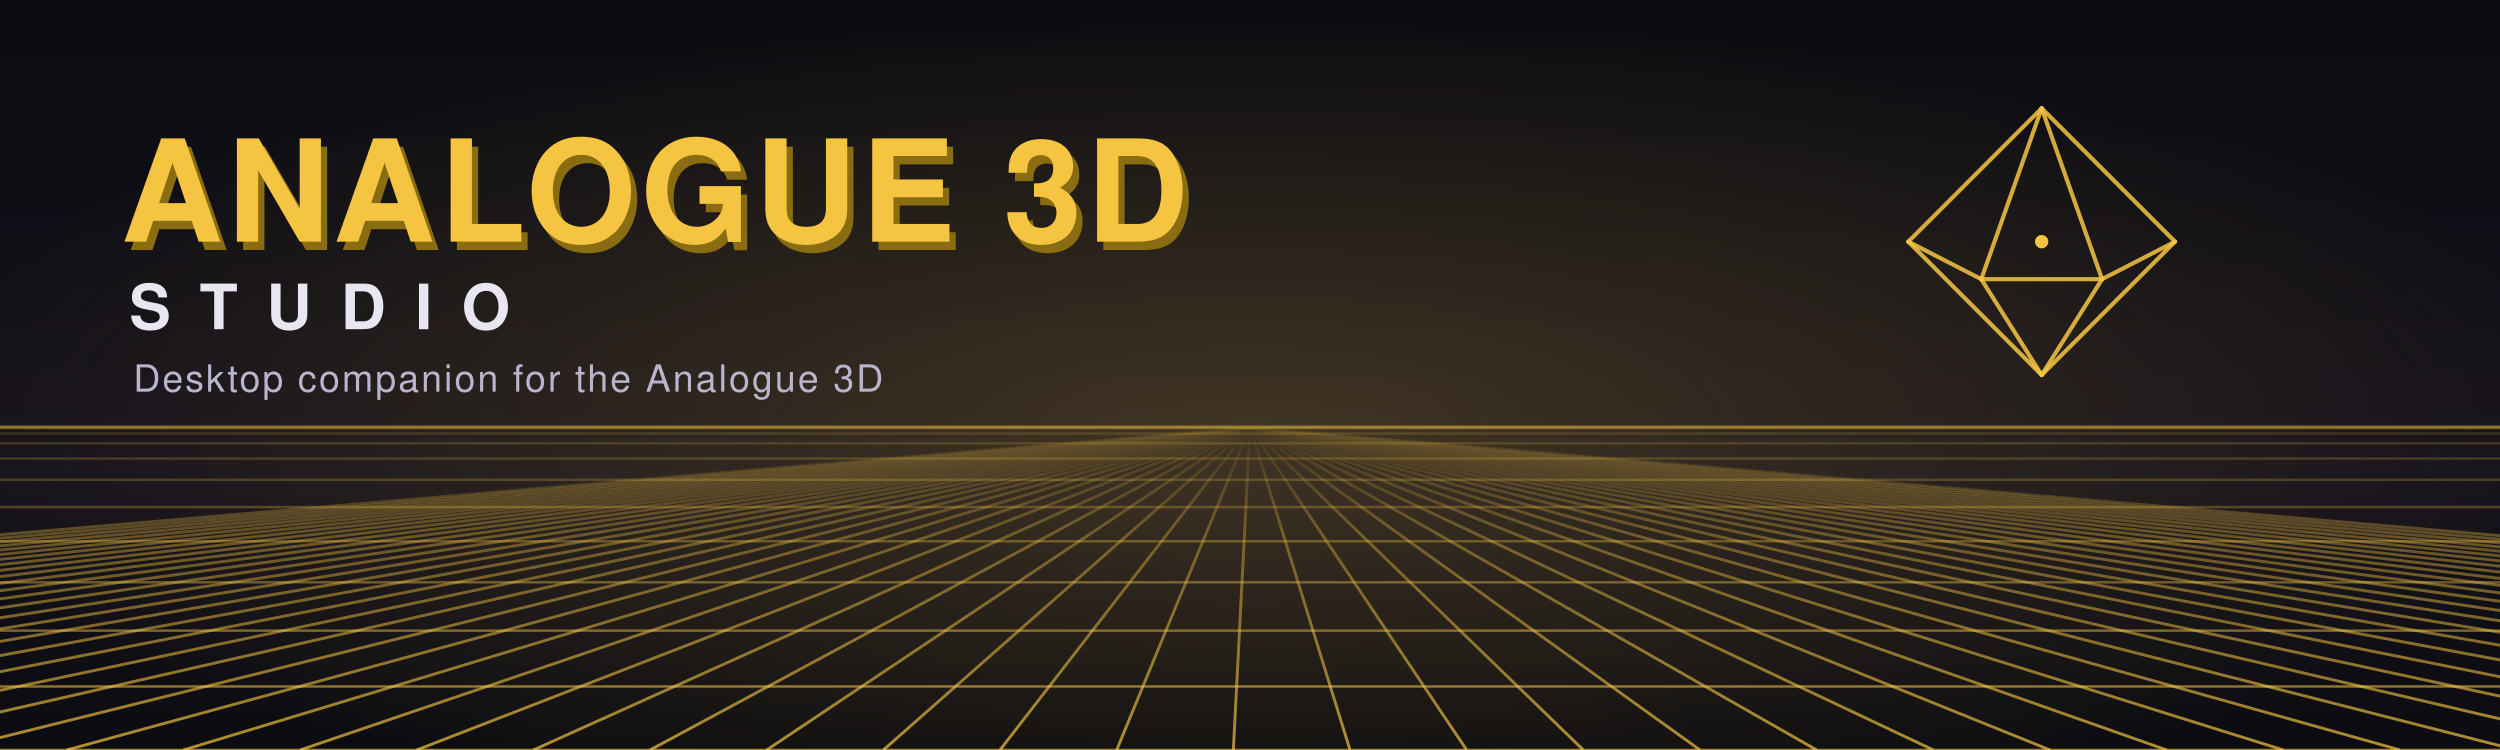
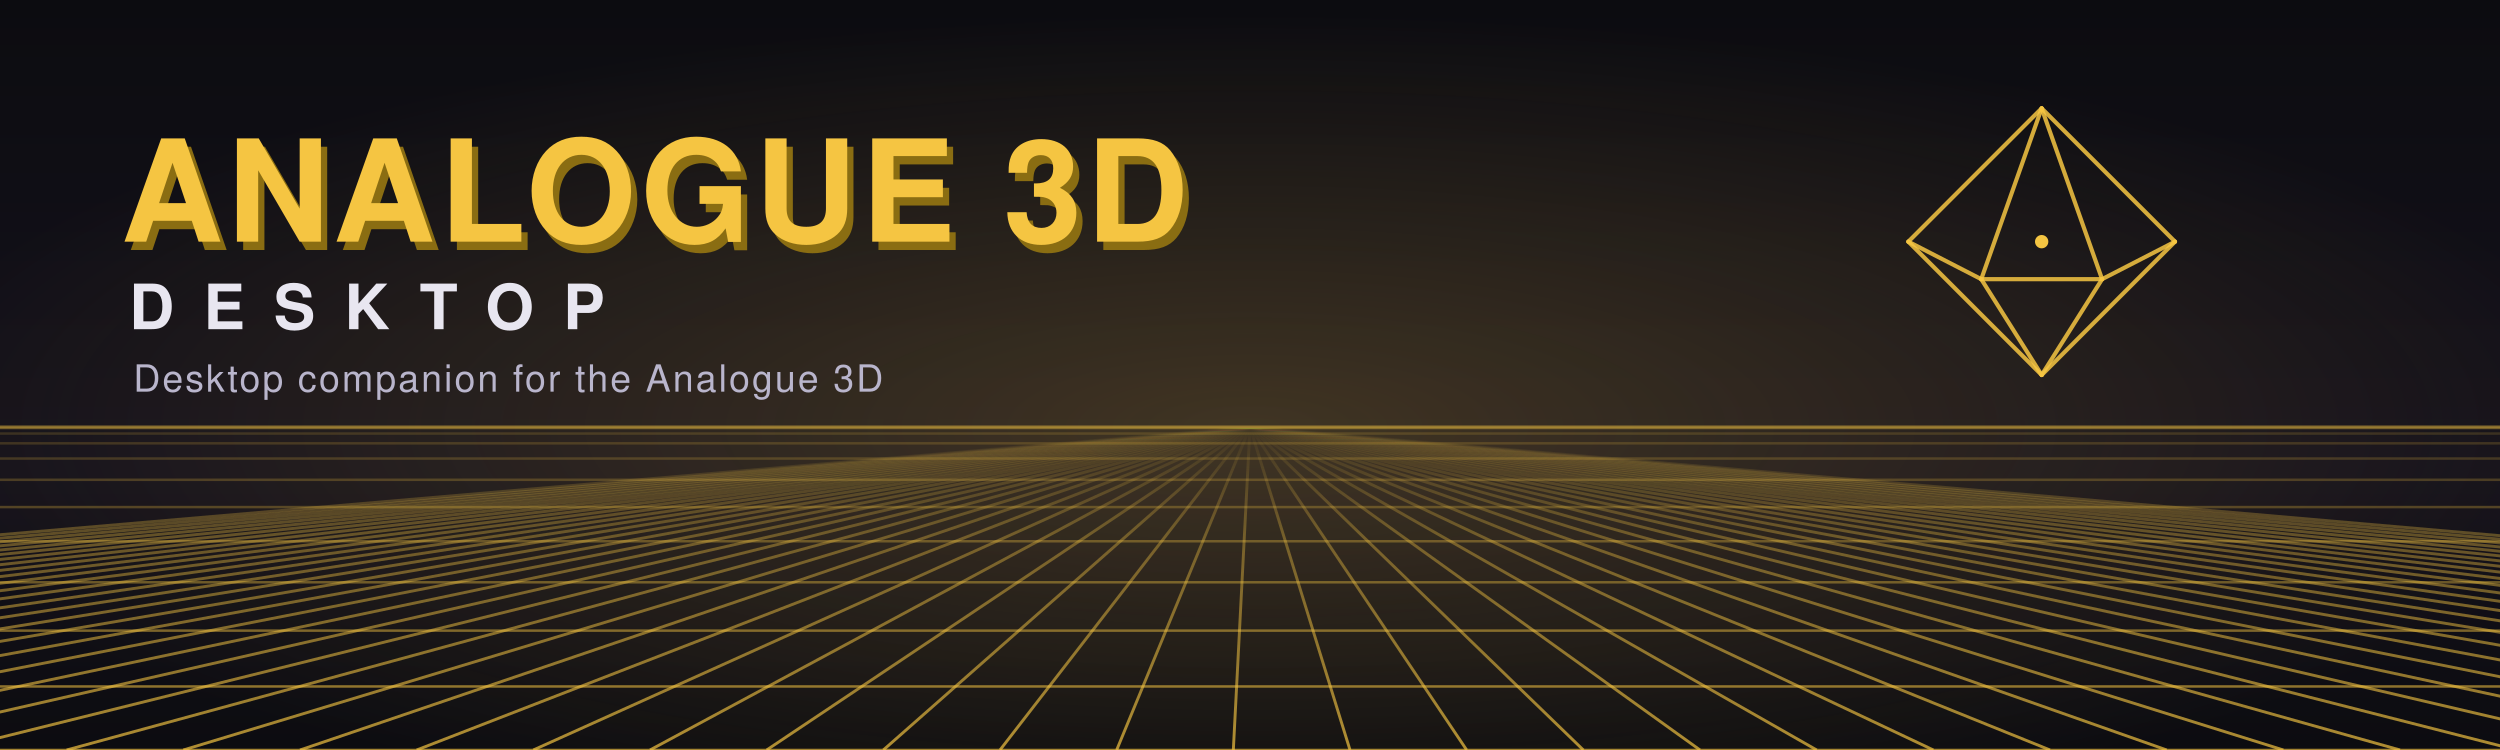
<svg xmlns="http://www.w3.org/2000/svg" viewBox="0 0 1200 360" width="1200" height="360" font-family="Segoe UI, Helvetica, Arial, sans-serif">
  <defs>
    <linearGradient id="sky" x1="0" y1="0" x2="0" y2="1">
      <stop offset="0" stop-color="#0c0c10" />
      <stop offset="0.62" stop-color="#14111c" />
      <stop offset="1" stop-color="#0c0c10" />
    </linearGradient>
    <radialGradient id="glow" cx="0.5" cy="0.569" r="0.55">
      <stop offset="0" stop-color="#F5C542" stop-opacity="0.20" />
      <stop offset="1" stop-color="#F5C542" stop-opacity="0" />
    </radialGradient>
    <linearGradient id="floorfade" x1="0" y1="0" x2="0" y2="1">
      <stop offset="0" stop-color="#F5C542" stop-opacity="0" />
      <stop offset="0.35" stop-color="#F5C542" stop-opacity="0.35" />
      <stop offset="1" stop-color="#F5C542" stop-opacity="0.7" />
    </linearGradient>
  </defs>
  <rect width="1200" height="360" fill="url(#sky)" />
  <rect width="1200" height="360" fill="url(#glow)" />
  <line x1="0" y1="205" x2="1200" y2="205" stroke="#F5C542" stroke-opacity="0.5" stroke-width="1.5" />
  <g stroke="url(#floorfade)" stroke-width="1.4">
    <line x1="600" y1="205" x2="-1200" y2="360" />
    <line x1="600" y1="205" x2="-1144" y2="360" />
    <line x1="600" y1="205" x2="-1088" y2="360" />
    <line x1="600" y1="205" x2="-1032" y2="360" />
    <line x1="600" y1="205" x2="-976" y2="360" />
    <line x1="600" y1="205" x2="-920" y2="360" />
    <line x1="600" y1="205" x2="-864" y2="360" />
    <line x1="600" y1="205" x2="-808" y2="360" />
    <line x1="600" y1="205" x2="-752" y2="360" />
    <line x1="600" y1="205" x2="-696" y2="360" />
    <line x1="600" y1="205" x2="-640" y2="360" />
    <line x1="600" y1="205" x2="-584" y2="360" />
    <line x1="600" y1="205" x2="-528" y2="360" />
    <line x1="600" y1="205" x2="-472" y2="360" />
    <line x1="600" y1="205" x2="-416" y2="360" />
    <line x1="600" y1="205" x2="-360" y2="360" />
    <line x1="600" y1="205" x2="-304" y2="360" />
    <line x1="600" y1="205" x2="-248" y2="360" />
    <line x1="600" y1="205" x2="-192" y2="360" />
    <line x1="600" y1="205" x2="-136" y2="360" />
    <line x1="600" y1="205" x2="-80" y2="360" />
    <line x1="600" y1="205" x2="-24" y2="360" />
    <line x1="600" y1="205" x2="32" y2="360" />
    <line x1="600" y1="205" x2="88" y2="360" />
    <line x1="600" y1="205" x2="144" y2="360" />
    <line x1="600" y1="205" x2="200" y2="360" />
    <line x1="600" y1="205" x2="256" y2="360" />
    <line x1="600" y1="205" x2="312" y2="360" />
    <line x1="600" y1="205" x2="368" y2="360" />
    <line x1="600" y1="205" x2="424" y2="360" />
    <line x1="600" y1="205" x2="480" y2="360" />
    <line x1="600" y1="205" x2="536" y2="360" />
    <line x1="600" y1="205" x2="592" y2="360" />
    <line x1="600" y1="205" x2="648" y2="360" />
    <line x1="600" y1="205" x2="704" y2="360" />
    <line x1="600" y1="205" x2="760" y2="360" />
    <line x1="600" y1="205" x2="816" y2="360" />
    <line x1="600" y1="205" x2="872" y2="360" />
    <line x1="600" y1="205" x2="928" y2="360" />
    <line x1="600" y1="205" x2="984" y2="360" />
    <line x1="600" y1="205" x2="1040" y2="360" />
    <line x1="600" y1="205" x2="1096" y2="360" />
    <line x1="600" y1="205" x2="1152" y2="360" />
    <line x1="600" y1="205" x2="1208" y2="360" />
    <line x1="600" y1="205" x2="1264" y2="360" />
    <line x1="600" y1="205" x2="1320" y2="360" />
    <line x1="600" y1="205" x2="1376" y2="360" />
    <line x1="600" y1="205" x2="1432" y2="360" />
    <line x1="600" y1="205" x2="1488" y2="360" />
    <line x1="600" y1="205" x2="1544" y2="360" />
    <line x1="600" y1="205" x2="1600" y2="360" />
    <line x1="600" y1="205" x2="1656" y2="360" />
    <line x1="600" y1="205" x2="1712" y2="360" />
    <line x1="600" y1="205" x2="1768" y2="360" />
    <line x1="600" y1="205" x2="1824" y2="360" />
    <line x1="600" y1="205" x2="1880" y2="360" />
    <line x1="600" y1="205" x2="1936" y2="360" />
    <line x1="600" y1="205" x2="1992" y2="360" />
    <line x1="600" y1="205" x2="2048" y2="360" />
    <line x1="600" y1="205" x2="2104" y2="360" />
    <line x1="600" y1="205" x2="2160" y2="360" />
    <line x1="600" y1="205" x2="2216" y2="360" />
    <line x1="600" y1="205" x2="2272" y2="360" />
    <line x1="600" y1="205" x2="2328" y2="360" />
    <line x1="600" y1="205" x2="2384" y2="360" />
    <line x1="0" y1="205.6" x2="1200" y2="205.6" stroke="#F5C542" stroke-opacity="0.15" stroke-width="1.2" />
    <line x1="0" y1="208.1" x2="1200" y2="208.1" stroke="#F5C542" stroke-opacity="0.16" stroke-width="1.2" />
    <line x1="0" y1="212.8" x2="1200" y2="212.8" stroke="#F5C542" stroke-opacity="0.18" stroke-width="1.2" />
    <line x1="0" y1="220.1" x2="1200" y2="220.1" stroke="#F5C542" stroke-opacity="0.20" stroke-width="1.2" />
    <line x1="0" y1="230.3" x2="1200" y2="230.3" stroke="#F5C542" stroke-opacity="0.23" stroke-width="1.2" />
    <line x1="0" y1="243.4" x2="1200" y2="243.4" stroke="#F5C542" stroke-opacity="0.27" stroke-width="1.2" />
    <line x1="0" y1="259.8" x2="1200" y2="259.8" stroke="#F5C542" stroke-opacity="0.33" stroke-width="1.2" />
    <line x1="0" y1="279.5" x2="1200" y2="279.5" stroke="#F5C542" stroke-opacity="0.39" stroke-width="1.2" />
    <line x1="0" y1="302.7" x2="1200" y2="302.7" stroke="#F5C542" stroke-opacity="0.47" stroke-width="1.2" />
    <line x1="0" y1="329.5" x2="1200" y2="329.5" stroke="#F5C542" stroke-opacity="0.55" stroke-width="1.2" />
    <line x1="0" y1="360.0" x2="1200" y2="360.0" stroke="#F5C542" stroke-opacity="0.65" stroke-width="1.2" />
  </g>
  <g stroke-linecap="round">
    <line x1="980" y1="52" x2="916" y2="116" stroke="#F5C542" stroke-opacity="0.85" stroke-width="2" />
    <line x1="980" y1="52" x2="1044" y2="116" stroke="#F5C542" stroke-opacity="0.85" stroke-width="2" />
    <line x1="980" y1="180" x2="916" y2="116" stroke="#F5C542" stroke-opacity="0.85" stroke-width="2" />
    <line x1="980" y1="180" x2="1044" y2="116" stroke="#F5C542" stroke-opacity="0.85" stroke-width="2" />
    <line x1="980" y1="52" x2="951" y2="134" stroke="#F5C542" stroke-opacity="0.85" stroke-width="2" />
    <line x1="980" y1="52" x2="1009" y2="134" stroke="#F5C542" stroke-opacity="0.85" stroke-width="2" />
    <line x1="980" y1="180" x2="951" y2="134" stroke="#F5C542" stroke-opacity="0.85" stroke-width="2" />
    <line x1="980" y1="180" x2="1009" y2="134" stroke="#F5C542" stroke-opacity="0.85" stroke-width="2" />
    <line x1="951" y1="134" x2="1009" y2="134" stroke="#F5C542" stroke-opacity="0.85" stroke-width="2" />
    <line x1="916" y1="116" x2="951" y2="134" stroke="#F5C542" stroke-opacity="0.85" stroke-width="2" />
    <line x1="1044" y1="116" x2="1009" y2="134" stroke="#F5C542" stroke-opacity="0.85" stroke-width="2" />
    <circle cx="980" cy="116" r="3.2" fill="#F5C542" />
  </g>
  <text x="61" y="120" font-size="68" font-weight="800" letter-spacing="2" fill="#8a6d12">ANALOGUE 3D</text>
  <text x="58" y="116" font-size="68" font-weight="800" letter-spacing="2" fill="#F5C542">ANALOGUE 3D</text>
-   <text x="62" y="158" font-size="30" font-weight="600" letter-spacing="14" fill="#E8E6F0">STUDIO</text>
+   <text x="62" y="158" font-size="30" font-weight="600" letter-spacing="14" fill="#E8E6F0">DESKTOP</text>
  <text x="64" y="188" font-size="18" letter-spacing="1" fill="#B9B5CC">Desktop companion for the Analogue 3D</text>
</svg>
